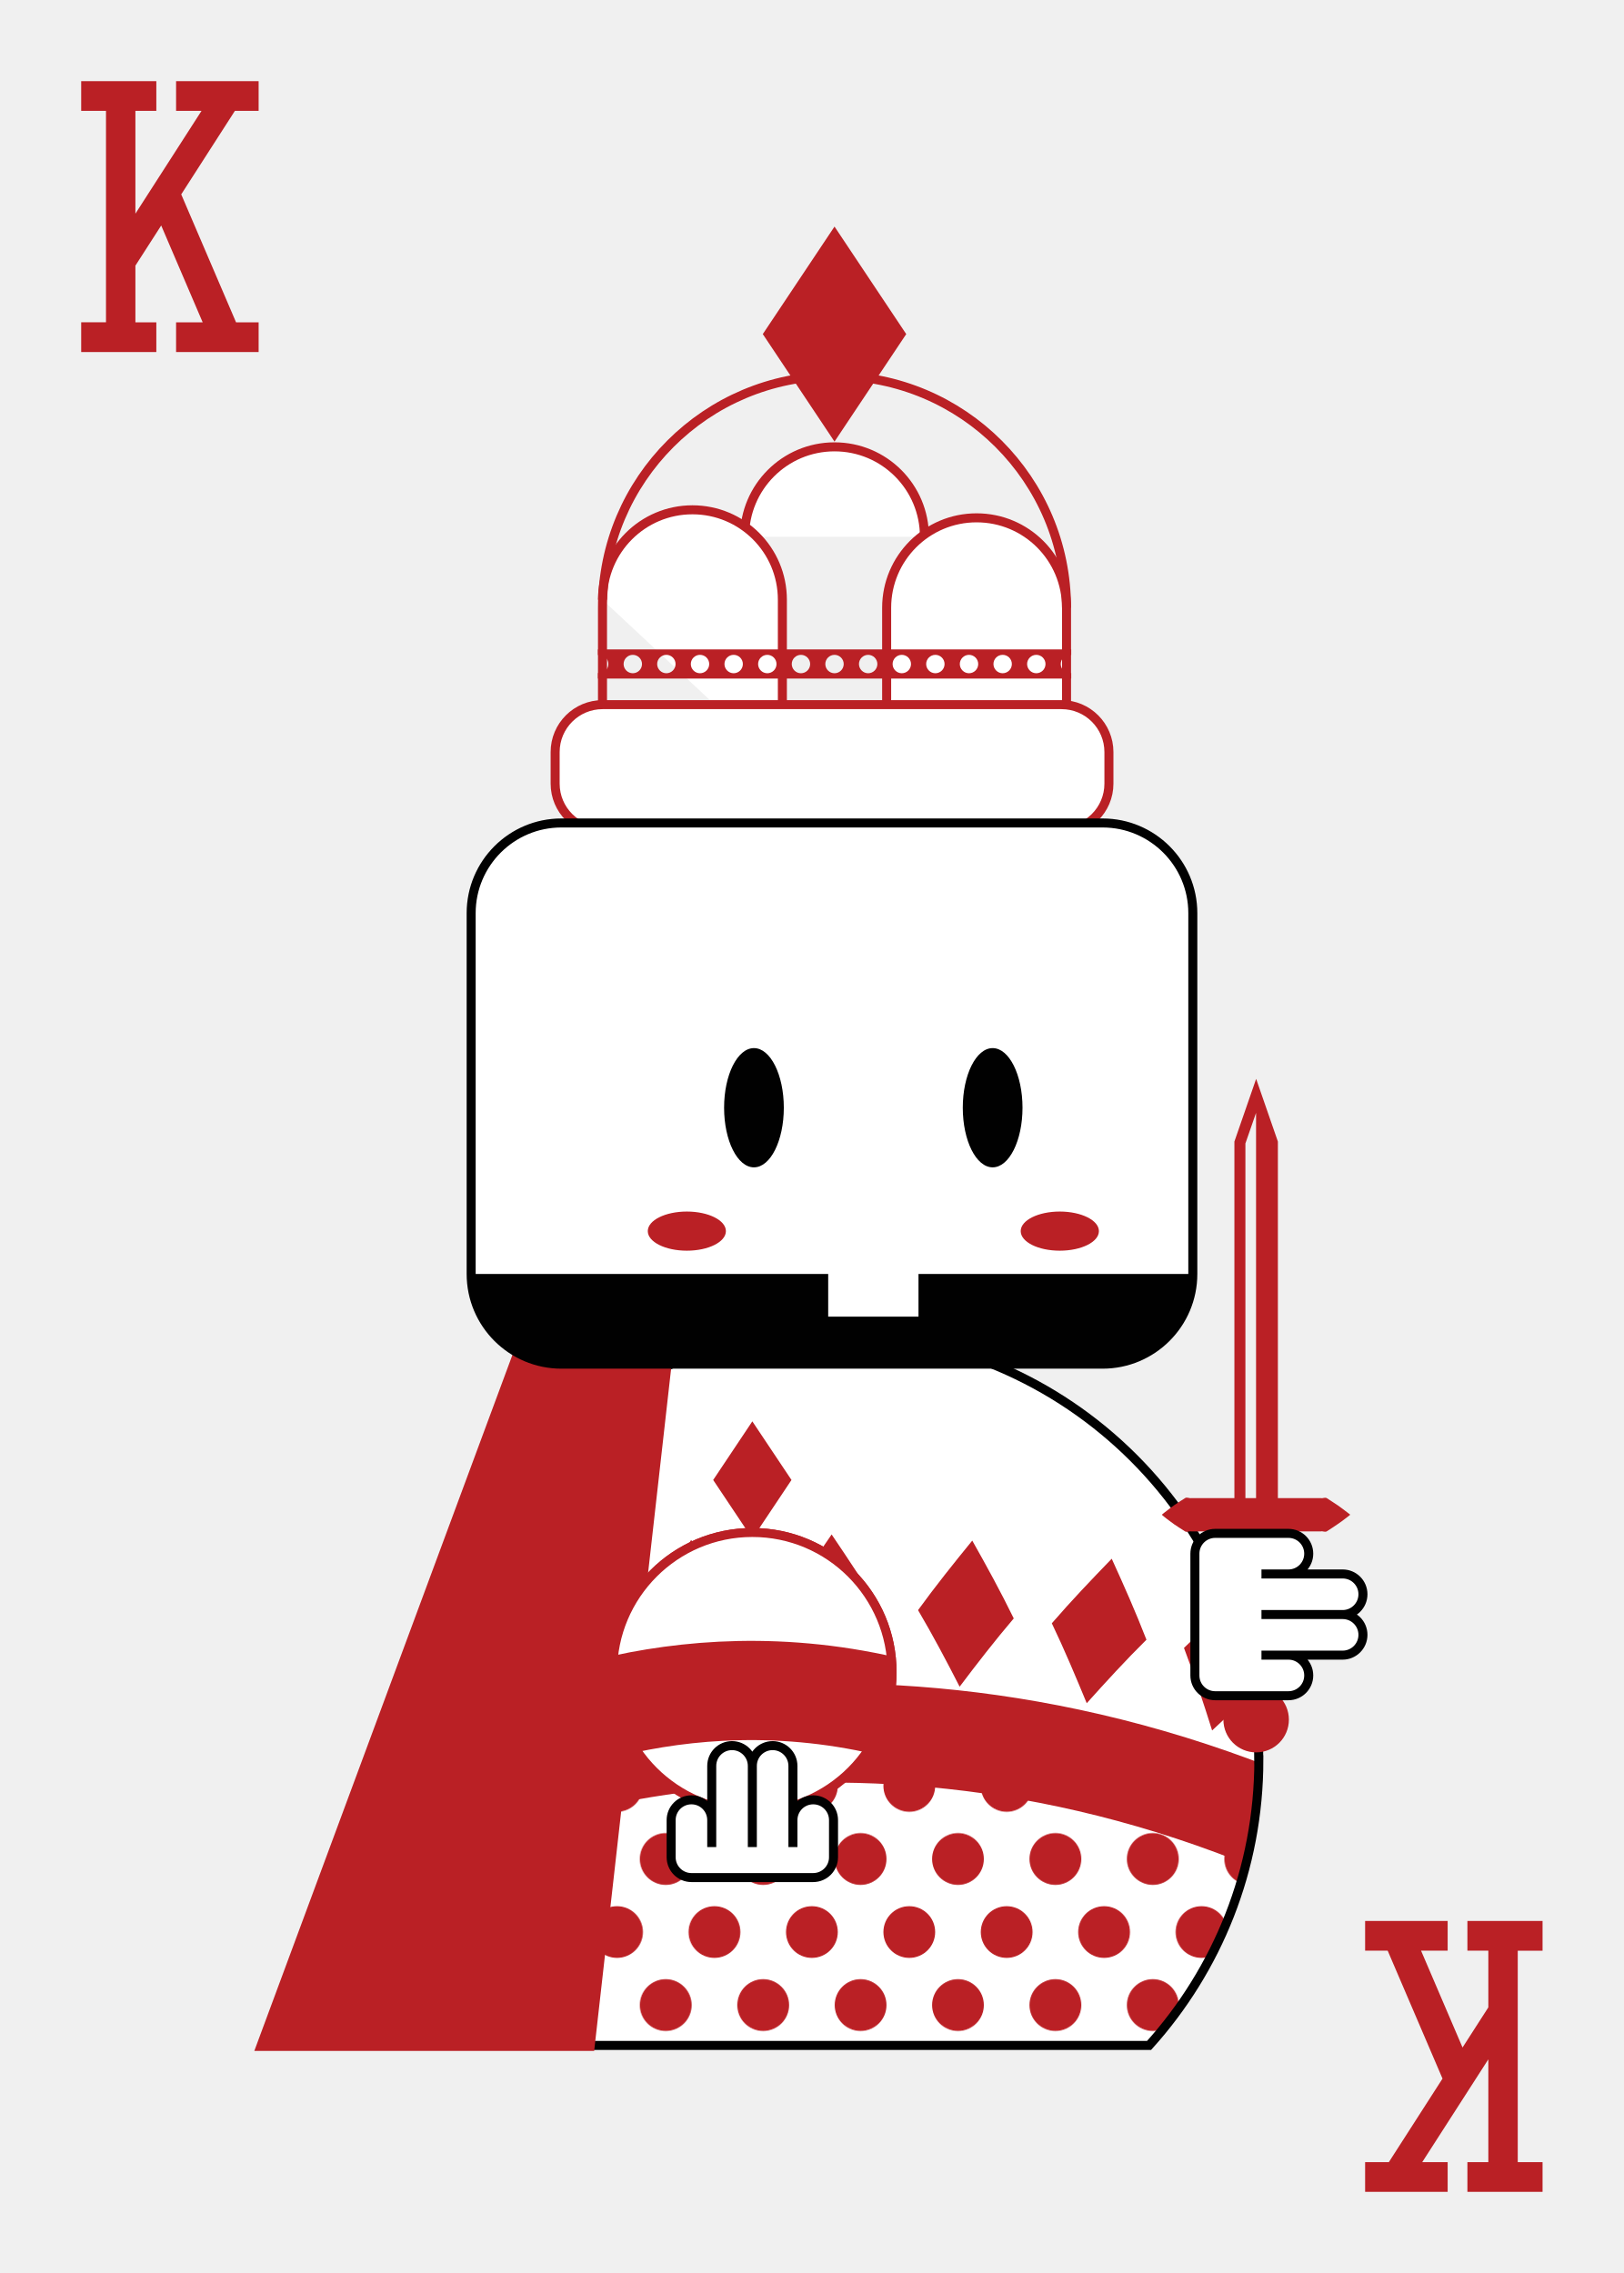
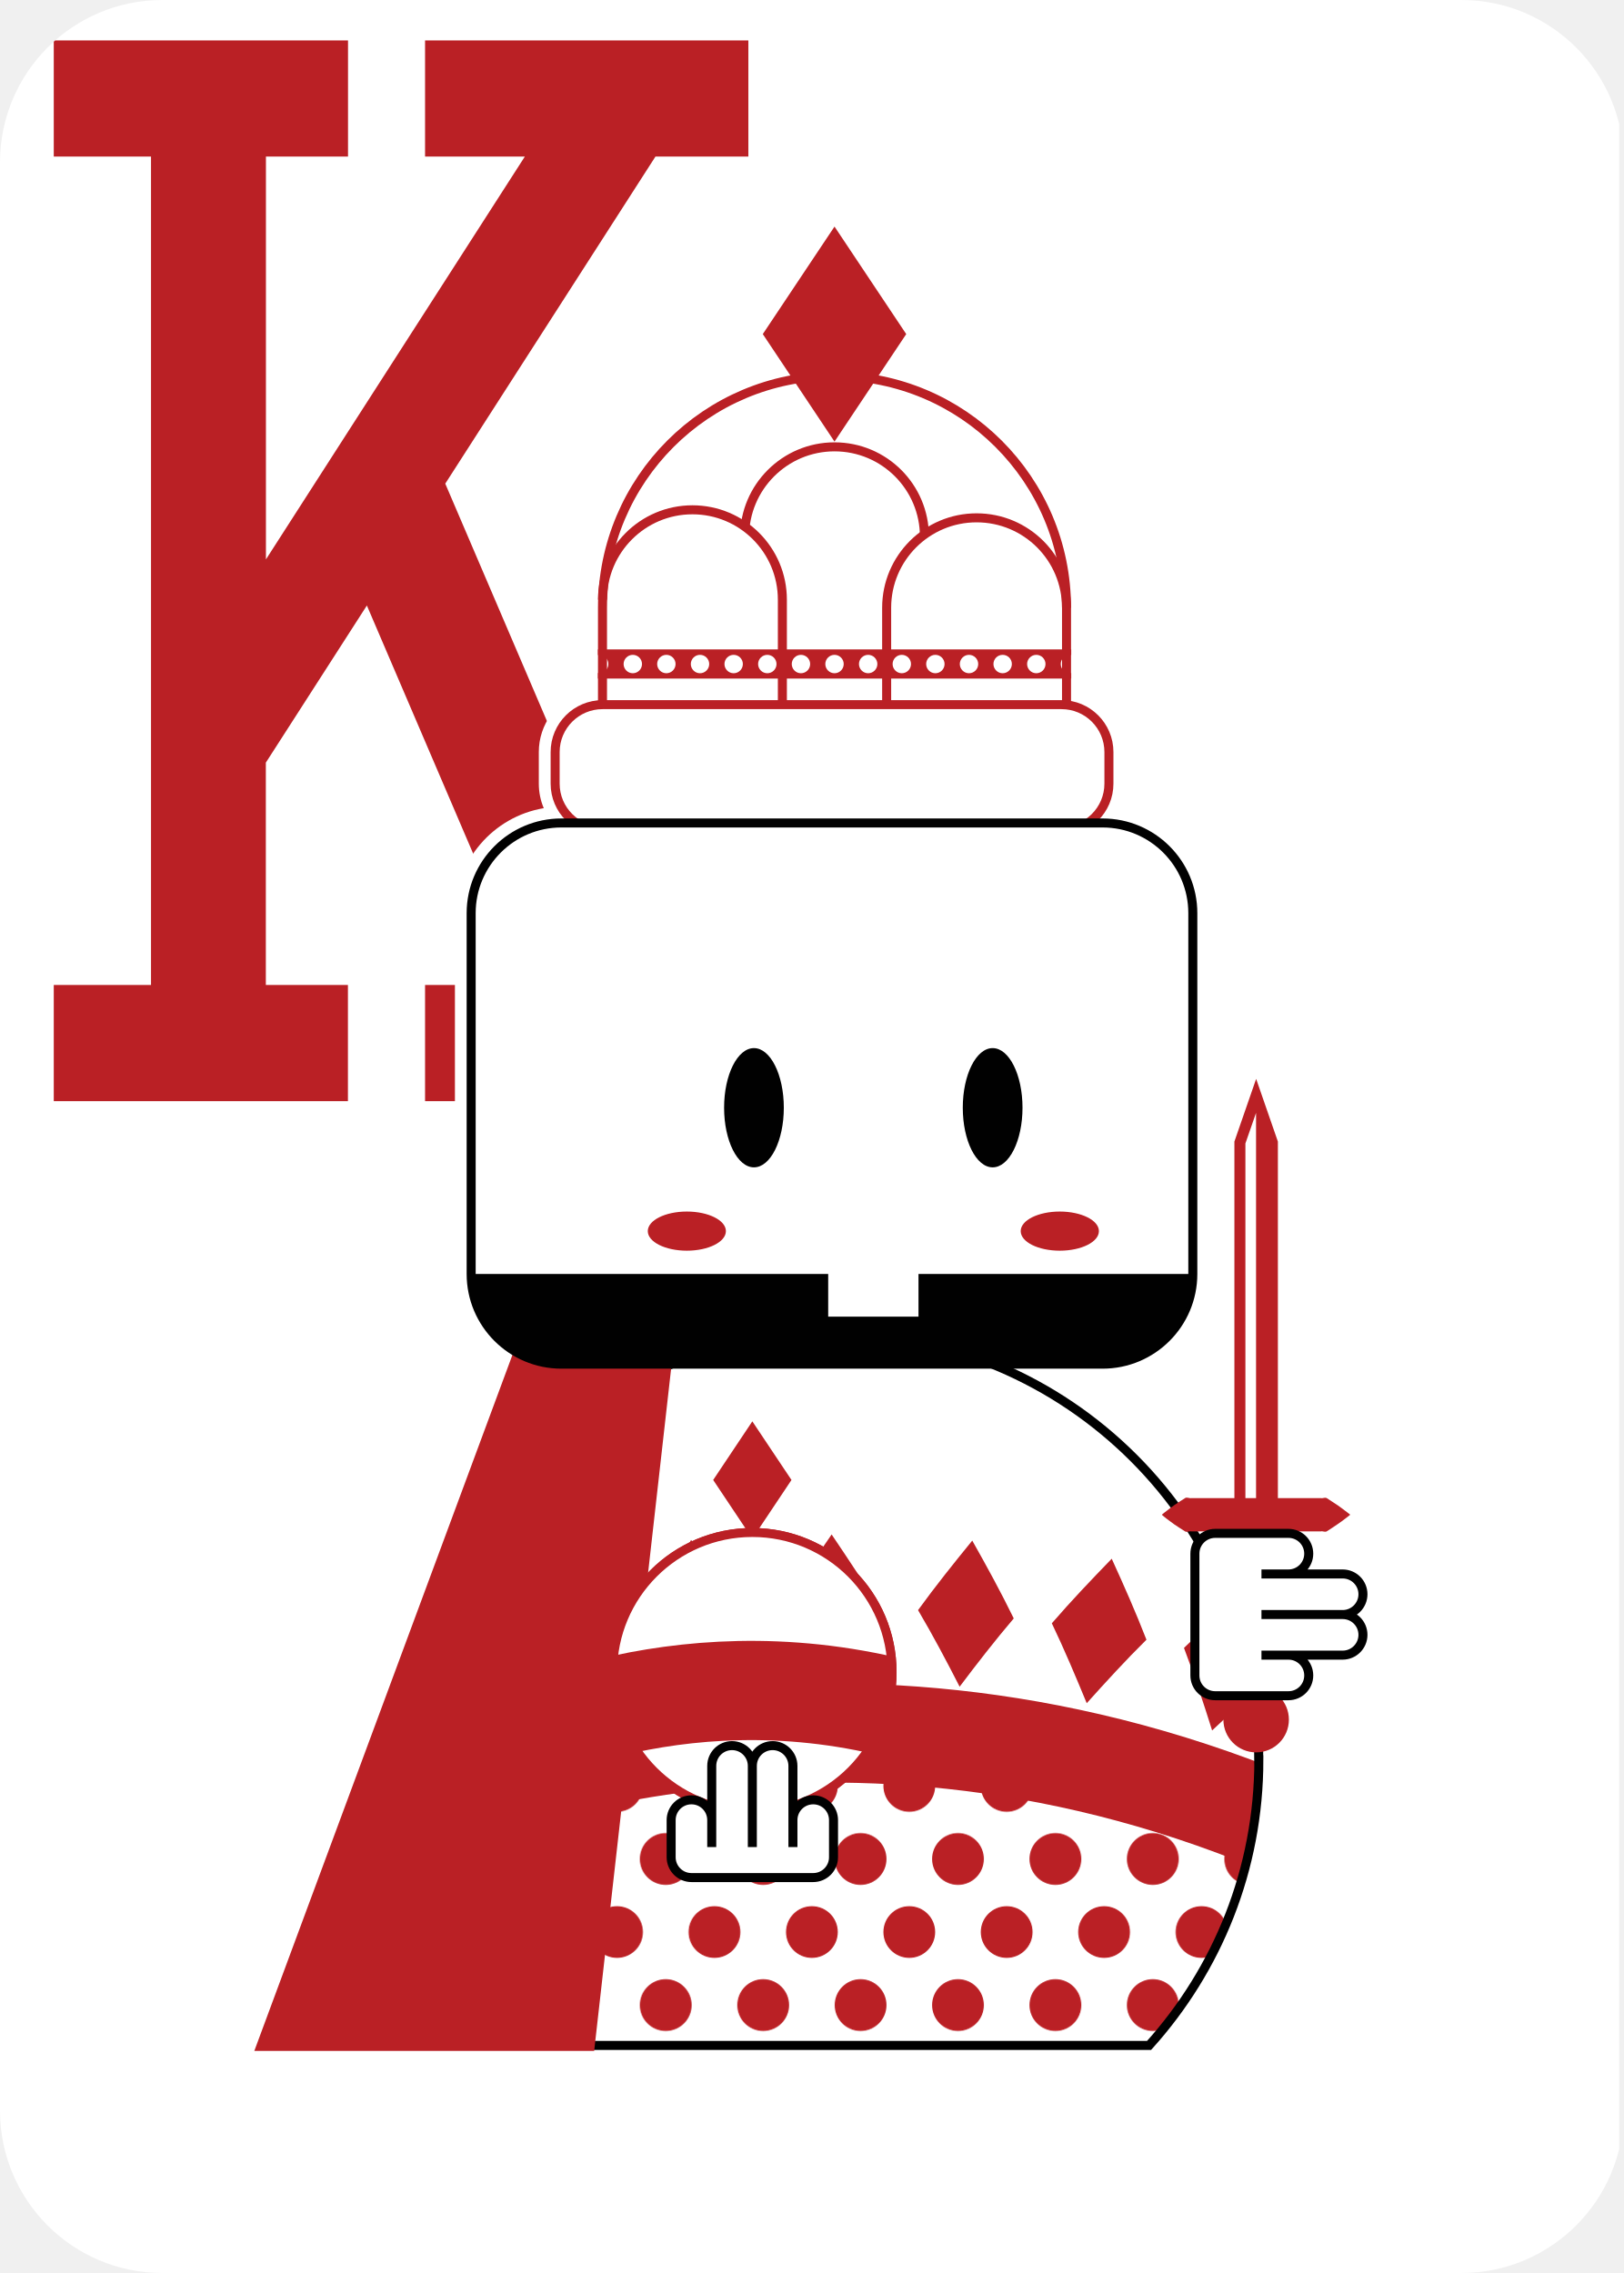
- <svg xmlns="http://www.w3.org/2000/svg" id="Layer_1" data-name="Layer 1" viewBox="0 0 180 252">
+ <svg xmlns="http://www.w3.org/2000/svg" id="a" data-name="Layer 1" width="2.5in" height="3.5in" viewBox="0 0 180 252">
  <defs>
-     <style>
-       .cls-1, .cls-2, .cls-3, .cls-4 {
-         fill: none;
-       }
- 
-       .cls-2, .cls-5, .cls-6, .cls-7, .cls-3, .cls-4, .cls-8, .cls-9 {
-         stroke-miterlimit: 10;
-       }
- 
-       .cls-2, .cls-6, .cls-8 {
-         stroke: #010101;
-       }
- 
-       .cls-10 {
-         fill: #010101;
-       }
- 
-       .cls-5 {
-         fill: url(#New_Pattern_Swatch_1_copy);
-       }
- 
-       .cls-5, .cls-7, .cls-3, .cls-4, .cls-9 {
-         stroke: #ba2025;
-       }
- 
-       .cls-5, .cls-3 {
-         stroke-width: 11px;
-       }
- 
-       .cls-6, .cls-7, .cls-11, .cls-8 {
-         fill: #fff;
-       }
- 
-       .cls-12 {
-         clip-path: url(#clippath-1);
-       }
- 
-       .cls-8 {
-         stroke-linecap: round;
-       }
- 
-       .cls-13, .cls-9 {
-         fill: #ba2025;
-       }
- 
-       .cls-14 {
-         clip-path: url(#clippath);
-       }
-     </style>
-     <clipPath id="clippath">
-       <path class="cls-6" d="M139.54,195.1c0-26.13-21.19-47.32-47.31-47.32s-47.31,21.19-47.31,47.32c0,12.18,4.61,23.29,12.17,31.67h70.29c7.56-8.39,12.17-19.49,12.17-31.67Z" />
+     <clipPath id="b">
+       <rect width="180" height="252" rx="18" ry="18" style="fill: none;" />
    </clipPath>
-     <pattern id="New_Pattern_Swatch_1_copy" data-name="New Pattern Swatch 1 copy" x="0" y="0" width="10.8" height="16.2" patternTransform="translate(-234 -612)" patternUnits="userSpaceOnUse" viewBox="0 0 10.8 16.2">
+     <clipPath id="c">
+       <path d="M139.54,195.1c0-26.13-21.19-47.32-47.31-47.32s-47.31,21.19-47.31,47.32c0,12.18,4.61,23.29,12.17,31.67h70.29c7.56-8.39,12.17-19.49,12.17-31.67Z" style="fill: #fff; stroke: #010101; stroke-miterlimit: 10;" />
+     </clipPath>
+     <pattern id="d" data-name="New Pattern Swatch 1 copy" x="0" y="0" width="10.8" height="16.2" patternTransform="translate(-234 -612)" patternUnits="userSpaceOnUse" viewBox="0 0 10.8 16.2">
      <g>
-         <rect class="cls-1" y="0" width="10.8" height="16.2" />
-         <circle class="cls-13" cx="10.8" cy="16.2" r="2.87" />
-         <circle class="cls-13" cx="0" cy="16.2" r="2.87" />
-         <circle class="cls-13" cx="5.4" cy="8.1" r="2.87" />
-         <circle class="cls-13" cx="10.8" cy="0" r="2.87" />
-         <circle class="cls-13" cx="0" cy="0" r="2.87" />
+         <rect y="0" width="10.8" height="16.2" style="fill: none;" />
+         <circle cx="10.8" cy="16.2" r="2.87" style="fill: #ba2025;" />
+         <circle cx="0" cy="16.2" r="2.87" style="fill: #ba2025;" />
+         <circle cx="5.4" cy="8.1" r="2.87" style="fill: #ba2025;" />
+         <circle cx="10.8" cy="0" r="2.87" style="fill: #ba2025;" />
+         <circle cx="0" cy="0" r="2.87" style="fill: #ba2025;" />
      </g>
    </pattern>
-     <clipPath id="clippath-1">
-       <path class="cls-7" d="M83.4,169.9c8.56,0,15.49,6.94,15.49,15.49s-6.94,15.49-15.49,15.49-15.49-6.94-15.49-15.49,6.94-15.49,15.49-15.49Z" />
+     <clipPath id="e">
+       <path d="M83.4,169.9c8.56,0,15.49,6.94,15.49,15.49s-6.94,15.49-15.49,15.49-15.49-6.94-15.49-15.49,6.94-15.49,15.49-15.49Z" style="fill: #fff; stroke: #ba2025; stroke-miterlimit: 10;" />
    </clipPath>
  </defs>
-   <g>
+   <g style="clip-path: url(#b);">
+     <rect x="-.51" width="180" height="252" style="fill: #fff;" />
+     <path d="M5.96,109.2h10.78V17.36H5.96V4.48h32.62v12.88h-9.1v44.66l28.7-44.66h-11.06V4.48h35.84v12.88h-10.3l-23.3,36.26,23.8,55.58h9.8v12.88h-35.84v-12.88h11.57l-18.02-42.07-11.2,17.42v24.65h9.1v12.88H5.96v-12.88Z" style="fill: #ba2025;" />
+     <path d="M26.32,228.68l28.91-77.94c-2.99-2.21-4.8-5.72-4.8-9.5v-40c0-5.84,4.27-10.71,9.85-11.64-.36-.85-.55-1.77-.55-2.72v-3.5c0-3.08,1.99-5.71,4.75-6.67v-6.5h.52v-2.81c0-.19,0-.38,0-.58v-.32c0-.58.04-1.16.12-1.72,1.02-11.28,9.04-20.78,19.86-23.85l-2.58-3.87,10.11-15.16,10.11,15.16-2.58,3.87c11.73,3.31,19.99,14.05,19.99,26.48v2.81h.52v6.72c2.49,1.11,4.18,3.59,4.18,6.45v3.5c0,.95-.19,1.87-.55,2.72,5.58.93,9.85,5.8,9.85,11.64v40c0,6.51-5.29,11.8-11.8,11.8h-4.63c4.96,2.99,9.36,6.85,13.01,11.41.29-.14.62-.22.95-.22.19,0,.36.02.47.05h3.01v-38.02l4.21-12.14,4.21,12.14v38.02h3.01c.12-.02.27-.04.44-.04.44,0,.86.13,1.22.38l.6.38c.4.25.77.51,1.07.73.68.5,1.04.81,1.04.81l1.62,1.37-1.61,1.38-1.17-1.36,1.16,1.37s-.39.33-.99.77l-.09.07c-.3.21-.65.47-1.05.71,0,0-.41.27-.59.38-.36.24-.77.37-1.21.37-.03,0-.05,0-.08,0,.03.21.05.43.05.65,0,.15,0,.3-.02.45h1.98c2.24,0,4.05,1.82,4.05,4.05,0,.83-.25,1.61-.68,2.25.43.64.68,1.42.68,2.25,0,2.24-1.82,4.05-4.05,4.05h-1.98c.02.15.02.3.02.45,0,1.63-.96,3.03-2.35,3.68.09.4.14.81.14,1.22,0,2.23-1.37,4.18-3.33,5.01-.13,11.97-4.61,23.43-12.63,32.33l-.54.59h-61.14v.11H26.32ZM100.48,57.71c-.83-3.63-4.12-6.37-7.96-6.37s-7.12,2.66-7.96,6.33l.05.04h15.88Z" style="fill: #fff;" />
    <g>
-       <path class="cls-7" d="M82.54,59.51c0-5.5,4.46-9.97,9.97-9.97s9.97,4.46,9.97,9.97" />
-       <path class="cls-7" d="M66.79,66.49c0-5.5,4.46-9.97,9.97-9.97s9.97,4.46,9.97,9.97v18.63" />
-       <path class="cls-7" d="M98.29,85.12v-17.74c0-5.5,4.46-9.97,9.97-9.97s9.97,4.46,9.97,9.97v17.74" />
-       <path class="cls-4" d="M118.23,67.39c0-14.2-11.51-25.72-25.72-25.72s-25.72,11.51-25.72,25.72v17.74" />
-     </g>
-     <g>
-       <path class="cls-11" d="M139.54,195.1c0-26.13-21.19-47.32-47.31-47.32s-47.31,21.19-47.31,47.32c0,12.18,4.61,23.29,12.17,31.67h70.29c7.56-8.39,12.17-19.49,12.17-31.67Z" />
-       <g class="cls-14">
+       <g>
+         <path d="M82.54,59.51c0-5.5,4.46-9.97,9.97-9.97s9.97,4.46,9.97,9.97" style="fill: #fff; stroke: #ba2025; stroke-miterlimit: 10;" />
+         <path d="M66.79,66.49c0-5.5,4.46-9.97,9.97-9.97s9.97,4.46,9.97,9.97v18.63" style="fill: #fff; stroke: #ba2025; stroke-miterlimit: 10;" />
+         <path d="M98.29,85.12v-17.74c0-5.5,4.46-9.97,9.97-9.97s9.97,4.46,9.97,9.97v17.74" style="fill: #fff; stroke: #ba2025; stroke-miterlimit: 10;" />
+         <path d="M118.23,67.39c0-14.2-11.51-25.72-25.72-25.72s-25.72,11.51-25.72,25.72v17.74" style="fill: none; stroke: #ba2025; stroke-miterlimit: 10;" />
+       </g>
+       <g>
+         <path d="M139.54,195.1c0-26.13-21.19-47.32-47.31-47.32s-47.31,21.19-47.31,47.32c0,12.18,4.61,23.29,12.17,31.67h70.29c7.56-8.39,12.17-19.49,12.17-31.67Z" style="fill: #fff;" />
+         <g style="clip-path: url(#c);">
+           <g>
+             <path d="M14.98,195.83c.36-3.21.85-6.46,1.44-9.7,2.83,1.68,5.58,3.46,8.25,5.28-.6,3.19-1.13,6.35-1.52,9.52-2.65-1.78-5.36-3.48-8.17-5.1Z" style="fill: #ba2025;" />
+             <path d="M28.63,189.85c.69-3.17,1.48-6.33,2.35-9.5,2.63,1.92,5.22,3.98,7.71,6.01-.88,3.14-1.7,6.21-2.4,9.35-2.49-2.01-5.04-3.97-7.66-5.87Z" style="fill: #ba2025;" />
+             <path d="M42.77,185.14c.96-3.11,2.02-6.15,3.14-9.27,2.46,2.16,4.87,4.41,7.18,6.64-1.14,3.06-2.2,6.06-3.18,9.11-2.3-2.18-4.7-4.39-7.14-6.49Z" style="fill: #ba2025;" />
+             <path d="M57.27,181.65c1.21-3.03,2.51-5.98,3.89-8.97,2.27,2.34,4.48,4.77,6.61,7.21-1.39,2.92-2.7,5.84-3.92,8.82-2.12-2.38-4.32-4.78-6.58-7.06Z" style="fill: #ba2025;" />
+             <path d="M71.99,179.36c1.46-2.87,3-5.78,4.62-8.63,2.08,2.57,4.07,5.15,5.99,7.74-1.63,2.83-3.17,5.65-4.64,8.46-1.91-2.56-3.9-5.05-5.97-7.57Z" style="fill: #ba2025;" />
+             <path d="M86.86,178.32c.85-1.38,1.72-2.76,2.6-4.15.89-1.36,1.8-2.7,2.73-4.05,1.85,2.74,3.63,5.4,5.31,8.2-1.86,2.62-3.64,5.37-5.34,8.06-.84-1.36-1.71-2.73-2.6-4.08-.89-1.33-1.79-2.65-2.72-3.98Z" style="fill: #ba2025;" />
+             <path d="M101.77,178.51c1.93-2.66,3.93-5.16,6.01-7.71,1.62,2.87,3.16,5.68,4.6,8.63-2.07,2.43-4.08,5.02-6,7.57-1.45-2.84-2.98-5.73-4.61-8.49Z" style="fill: #ba2025;" />
+             <path d="M116.6,179.97c2.15-2.49,4.35-4.79,6.64-7.16,1.37,3,2.66,5.92,3.85,8.98-2.27,2.24-4.49,4.67-6.62,7.04-1.21-2.93-2.49-5.98-3.87-8.86Z" style="fill: #ba2025;" />
+             <path d="M131.25,182.7c2.35-2.3,4.74-4.43,7.22-6.58,1.11,3.11,2.15,6.14,3.09,9.25-2.46,2.09-4.87,4.3-7.19,6.48-.96-3.05-1.98-6.16-3.12-9.15Z" style="fill: #ba2025;" />
+             <path d="M145.63,186.64c2.51-2.05,5.11-4.1,7.74-5.99.85,3.19,1.62,6.35,2.32,9.49-2.64,1.92-5.2,3.88-7.69,5.85-.69-3.17-1.49-6.24-2.37-9.35Z" style="fill: #ba2025;" />
+             <path d="M159.64,191.73c2.66-1.82,5.39-3.62,8.19-5.39.6,3.23,1.1,6.49,1.55,9.69-2.77,1.7-5.46,3.39-8.11,5.19-.48-3.13-1.02-6.3-1.63-9.49Z" style="fill: #ba2025;" />
+           </g>
+           <path d="M38.23,203.96v38.34h108v-38.14c-50.92-23.29-94.3-6.75-108-.2Z" style="fill: url(#d); stroke: #ba2025; stroke-miterlimit: 10; stroke-width: 11px;" />
+         </g>
+         <path d="M139.54,195.1c0-26.13-21.19-47.32-47.31-47.32s-47.31,21.19-47.31,47.32c0,12.18,4.61,23.29,12.17,31.67h70.29c7.56-8.39,12.17-19.49,12.17-31.67Z" style="fill: none; stroke: #010101; stroke-miterlimit: 10;" />
+       </g>
+       <polygon points="60.57 141.5 28.91 226.88 65.42 226.88 74.27 148.41 60.57 141.5" style="fill: #ba2025; stroke: #ba2025; stroke-miterlimit: 10;" />
+       <path d="M122.93,86.88c0,2.91-2.36,5.26-5.26,5.26h-50.87c-2.9,0-5.26-2.35-5.26-5.26v-3.5c0-2.91,2.36-5.26,5.26-5.26h50.87c2.91,0,5.26,2.36,5.26,5.26v3.5h0Z" style="fill: #fff; stroke: #ba2025; stroke-miterlimit: 10;" />
+       <polygon points="84.56 37.04 92.51 25.12 100.46 37.04 92.51 48.96 84.56 37.04" style="fill: #ba2025;" />
+       <path d="M117.59,73.62c0-.56.46-1.02,1.02-1.02.05,0,.09.02.14.03v-.63h-52.47v.63s.09-.03.14-.03c.56,0,1.02.46,1.02,1.02s-.46,1.02-1.02,1.02c-.05,0-.09-.02-.14-.03v.62h52.47v-.62s-.09.03-.14.03c-.56,0-1.02-.46-1.02-1.02ZM70.15,74.64c-.56,0-1.02-.46-1.02-1.02s.46-1.02,1.02-1.02,1.02.46,1.02,1.02-.46,1.02-1.02,1.02ZM73.87,74.64c-.56,0-1.02-.46-1.02-1.02s.46-1.02,1.02-1.02,1.02.46,1.02,1.02c0,.56-.46,1.02-1.02,1.02ZM77.6,74.64c-.56,0-1.02-.46-1.02-1.02s.46-1.02,1.02-1.02,1.02.46,1.02,1.02c0,.56-.46,1.02-1.02,1.02ZM81.33,74.64c-.56,0-1.02-.46-1.02-1.02s.46-1.02,1.02-1.02,1.02.46,1.02,1.02-.46,1.02-1.02,1.02ZM85.06,74.64c-.56,0-1.02-.46-1.02-1.02s.46-1.02,1.02-1.02,1.02.46,1.02,1.02-.46,1.02-1.02,1.02ZM88.79,74.64c-.56,0-1.02-.46-1.02-1.02s.46-1.02,1.02-1.02,1.02.46,1.02,1.02c0,.56-.46,1.02-1.02,1.02ZM92.51,74.64c-.56,0-1.02-.46-1.02-1.02s.46-1.02,1.02-1.02,1.02.46,1.02,1.02-.46,1.02-1.02,1.02ZM96.24,74.64c-.56,0-1.02-.46-1.02-1.02s.46-1.02,1.02-1.02,1.02.46,1.02,1.02c0,.56-.46,1.02-1.02,1.02ZM99.97,74.64c-.56,0-1.02-.46-1.02-1.02s.46-1.02,1.02-1.02,1.02.46,1.02,1.02-.46,1.02-1.02,1.02ZM103.69,74.64c-.56,0-1.02-.46-1.02-1.02s.46-1.02,1.02-1.02,1.02.46,1.02,1.02-.46,1.02-1.02,1.02ZM107.42,74.64c-.56,0-1.02-.46-1.02-1.02s.46-1.02,1.02-1.02,1.02.46,1.02,1.02c0,.56-.46,1.02-1.02,1.02ZM111.15,74.64c-.56,0-1.02-.46-1.02-1.02s.45-1.02,1.02-1.02,1.02.46,1.02,1.02-.46,1.02-1.02,1.02ZM114.88,74.64c-.56,0-1.02-.46-1.02-1.02s.46-1.02,1.02-1.02,1.02.46,1.02,1.02-.46,1.02-1.02,1.02Z" style="fill: #ba2025;" />
+       <g>
+         <circle cx="83.4" cy="185.4" r="15.49" style="fill: #fff; stroke: #ba2025; stroke-miterlimit: 10;" />
+         <polygon points="79.06 164.08 83.4 157.58 87.74 164.08 83.4 170.58 79.06 164.08" style="fill: #ba2025;" />
        <g>
-           <path class="cls-13" d="M14.98,195.83c.36-3.21.85-6.46,1.44-9.7,2.83,1.68,5.58,3.46,8.25,5.28-.6,3.19-1.13,6.35-1.52,9.52-2.65-1.78-5.36-3.48-8.17-5.1Z" />
-           <path class="cls-13" d="M28.63,189.85c.69-3.17,1.48-6.33,2.35-9.5,2.63,1.92,5.22,3.98,7.71,6.01-.88,3.14-1.7,6.21-2.4,9.35-2.49-2.01-5.04-3.97-7.66-5.87Z" />
-           <path class="cls-13" d="M42.77,185.14c.96-3.11,2.02-6.15,3.14-9.27,2.46,2.16,4.87,4.41,7.18,6.64-1.14,3.06-2.2,6.06-3.18,9.11-2.3-2.18-4.7-4.39-7.14-6.49Z" />
-           <path class="cls-13" d="M57.27,181.65c1.21-3.03,2.51-5.98,3.89-8.97,2.27,2.34,4.48,4.77,6.61,7.21-1.39,2.92-2.7,5.84-3.92,8.82-2.12-2.38-4.32-4.78-6.58-7.06Z" />
-           <path class="cls-13" d="M71.99,179.36c1.46-2.87,3-5.78,4.62-8.63,2.08,2.57,4.07,5.15,5.99,7.74-1.63,2.83-3.17,5.65-4.64,8.46-1.91-2.56-3.9-5.05-5.97-7.57Z" />
-           <path class="cls-13" d="M86.86,178.32c.85-1.38,1.72-2.76,2.6-4.15.89-1.36,1.8-2.7,2.73-4.05,1.85,2.74,3.63,5.4,5.31,8.2-1.86,2.62-3.64,5.37-5.34,8.06-.84-1.36-1.71-2.73-2.6-4.08-.89-1.33-1.79-2.65-2.72-3.98Z" />
-           <path class="cls-13" d="M101.77,178.51c1.93-2.66,3.93-5.16,6.01-7.71,1.62,2.87,3.16,5.68,4.6,8.63-2.07,2.43-4.08,5.02-6,7.57-1.45-2.84-2.98-5.73-4.61-8.49Z" />
-           <path class="cls-13" d="M116.6,179.97c2.15-2.49,4.35-4.79,6.64-7.16,1.37,3,2.66,5.92,3.85,8.98-2.27,2.24-4.49,4.67-6.62,7.04-1.21-2.93-2.49-5.98-3.87-8.86Z" />
-           <path class="cls-13" d="M131.25,182.7c2.35-2.3,4.74-4.43,7.22-6.58,1.11,3.11,2.15,6.14,3.09,9.25-2.46,2.09-4.87,4.3-7.19,6.48-.96-3.05-1.98-6.16-3.12-9.15Z" />
-           <path class="cls-13" d="M145.63,186.64c2.51-2.05,5.11-4.1,7.74-5.99.85,3.19,1.62,6.35,2.32,9.49-2.64,1.92-5.2,3.88-7.69,5.85-.69-3.17-1.49-6.24-2.37-9.35Z" />
-           <path class="cls-13" d="M159.64,191.73c2.66-1.82,5.39-3.62,8.19-5.39.6,3.23,1.1,6.49,1.55,9.69-2.77,1.7-5.46,3.39-8.11,5.19-.48-3.13-1.02-6.3-1.63-9.49Z" />
+           <path d="M83.4,169.9c8.56,0,15.49,6.94,15.49,15.49s-6.94,15.49-15.49,15.49-15.49-6.94-15.49-15.49,6.94-15.49,15.49-15.49Z" style="fill: #fff;" />
+           <g style="clip-path: url(#e);">
+             <path d="M111.45,193.67c-26.45-12.1-48.99-3.51-56.1-.1" style="fill: none; stroke: #ba2025; stroke-miterlimit: 10; stroke-width: 11px;" />
+           </g>
+           <path d="M83.4,169.9c8.56,0,15.49,6.94,15.49,15.49s-6.94,15.49-15.49,15.49-15.49-6.94-15.49-15.49,6.94-15.49,15.49-15.49Z" style="fill: none; stroke: #ba2025; stroke-miterlimit: 10;" />
        </g>
-         <path class="cls-5" d="M38.23,203.96v38.34h108v-38.14c-50.92-23.29-94.3-6.75-108-.2Z" />
+         <path d="M74.4,201.79c0-1.24,1-2.25,2.25-2.25s2.25,1.01,2.25,2.25v2.99-9c0-1.25,1.01-2.25,2.25-2.25s2.25,1.01,2.25,2.25v9-9c0-1.25,1.01-2.25,2.25-2.25s2.25,1.01,2.25,2.25v9-2.99c0-1.24,1-2.25,2.25-2.25s2.25,1.01,2.25,2.25v4.12h0c0,1.24-1.01,2.25-2.25,2.25h-13.5c-1.24,0-2.25-1.01-2.25-2.25h0v-4.12Z" style="fill: #fff; stroke: #010101; stroke-linecap: round; stroke-miterlimit: 10;" />
      </g>
-       <path class="cls-2" d="M139.54,195.1c0-26.13-21.19-47.32-47.31-47.32s-47.31,21.19-47.31,47.32c0,12.18,4.61,23.29,12.17,31.67h70.29c7.56-8.39,12.17-19.49,12.17-31.67Z" />
-     </g>
-     <polygon class="cls-9" points="60.57 141.5 28.91 226.88 65.42 226.88 74.27 148.41 60.57 141.5" />
-     <path class="cls-7" d="M122.93,86.88c0,2.91-2.36,5.26-5.26,5.26h-50.87c-2.9,0-5.26-2.35-5.26-5.26v-3.5c0-2.91,2.36-5.26,5.26-5.26h50.87c2.91,0,5.26,2.36,5.26,5.26v3.5h0Z" />
-     <polygon class="cls-13" points="84.56 37.04 92.51 25.12 100.46 37.04 92.51 48.96 84.56 37.04" />
-     <path class="cls-13" d="M117.59,73.62c0-.56.46-1.02,1.02-1.02.05,0,.09.02.14.03v-.63h-52.47v.63s.09-.03.14-.03c.56,0,1.02.46,1.02,1.02s-.46,1.02-1.02,1.02c-.05,0-.09-.02-.14-.03v.62h52.47v-.62s-.09.03-.14.03c-.56,0-1.02-.46-1.02-1.02ZM70.15,74.64c-.56,0-1.02-.46-1.02-1.02s.46-1.02,1.02-1.02,1.02.46,1.02,1.02-.46,1.02-1.02,1.02ZM73.87,74.64c-.56,0-1.02-.46-1.02-1.02s.46-1.02,1.02-1.02,1.02.46,1.02,1.02c0,.56-.46,1.02-1.02,1.02ZM77.6,74.64c-.56,0-1.02-.46-1.02-1.02s.46-1.02,1.02-1.02,1.02.46,1.02,1.02c0,.56-.46,1.02-1.02,1.02ZM81.33,74.64c-.56,0-1.02-.46-1.02-1.02s.46-1.02,1.02-1.02,1.02.46,1.02,1.02-.46,1.02-1.02,1.02ZM85.06,74.64c-.56,0-1.02-.46-1.02-1.02s.46-1.02,1.02-1.02,1.02.46,1.02,1.02-.46,1.02-1.02,1.02ZM88.79,74.64c-.56,0-1.02-.46-1.02-1.02s.46-1.02,1.02-1.02,1.02.46,1.02,1.02c0,.56-.46,1.02-1.02,1.02ZM92.51,74.64c-.56,0-1.02-.46-1.02-1.02s.46-1.02,1.02-1.02,1.02.46,1.02,1.02-.46,1.02-1.02,1.02ZM96.24,74.64c-.56,0-1.02-.46-1.02-1.02s.46-1.02,1.02-1.02,1.02.46,1.02,1.02c0,.56-.46,1.02-1.02,1.02ZM99.97,74.64c-.56,0-1.02-.46-1.02-1.02s.46-1.02,1.02-1.02,1.02.46,1.02,1.02-.46,1.02-1.02,1.02ZM103.69,74.64c-.56,0-1.02-.46-1.02-1.02s.46-1.02,1.02-1.02,1.02.46,1.02,1.02-.46,1.02-1.02,1.02ZM107.42,74.64c-.56,0-1.02-.46-1.02-1.02s.46-1.02,1.02-1.02,1.02.46,1.02,1.02c0,.56-.46,1.02-1.02,1.02ZM111.15,74.64c-.56,0-1.02-.46-1.02-1.02s.45-1.02,1.02-1.02,1.02.46,1.02,1.02-.46,1.02-1.02,1.02ZM114.88,74.64c-.56,0-1.02-.46-1.02-1.02s.46-1.02,1.02-1.02,1.02.46,1.02,1.02-.46,1.02-1.02,1.02Z" />
-     <g>
-       <circle class="cls-7" cx="83.4" cy="185.4" r="15.49" />
-       <polygon class="cls-13" points="79.06 164.08 83.4 157.58 87.74 164.08 83.4 170.58 79.06 164.08" />
      <g>
-         <path class="cls-11" d="M83.4,169.9c8.56,0,15.49,6.94,15.49,15.49s-6.94,15.49-15.49,15.49-15.49-6.94-15.49-15.49,6.94-15.49,15.49-15.49Z" />
-         <g class="cls-12">
-           <path class="cls-3" d="M111.45,193.67c-26.45-12.1-48.99-3.51-56.1-.1" />
+         <path d="M139.25,187.02c2,0,3.63,1.62,3.63,3.63s-1.62,3.63-3.63,3.63-3.63-1.62-3.63-3.63,1.62-3.63,3.63-3.63Z" style="fill: #ba2025;" />
+         <path d="M141.66,190.86h-4.82v-64.3l2.41-6.95,2.41,6.95v64.3ZM139.25,123.35l-1.19,3.42v62.87h1.18v-66.29Z" style="fill: #ba2025;" />
+         <path d="M128.81,167.92s.33-.29.9-.71c.29-.21.63-.47,1.02-.71.2-.13.41-.26.64-.41.22-.14.46.05.7,0h14.35c.25.06.48-.14.7.03.22.14.44.28.63.41.4.25.75.5,1.03.71.57.42.9.69.9.69,0,0-.32.28-.9.7-.29.2-.64.46-1.03.71-.2.13-.41.27-.63.41-.23.17-.46-.03-.7.03h-14.35c-.24-.05-.48.13-.7,0-.23-.15-.44-.28-.64-.41-.4-.24-.74-.5-1.02-.71-.57-.41-.9-.71-.9-.71Z" style="fill: #ba2025;" />
+         <path d="M142.83,170c1.24,0,2.25,1,2.25,2.25s-1.01,2.25-2.25,2.25h-2.99,9c1.25,0,2.25,1.01,2.25,2.25s-1.01,2.25-2.25,2.25h-9,9c1.25,0,2.25,1.01,2.25,2.25s-1.01,2.25-2.25,2.25h-9,2.99c1.24,0,2.25,1,2.25,2.25s-1.01,2.25-2.25,2.25h-8.12c-1.24,0-2.25-1-2.25-2.25v-13.5c0-1.24,1.01-2.25,2.25-2.25h8.12Z" style="fill: #fff; stroke: #010101; stroke-linecap: round; stroke-miterlimit: 10;" />
+       </g>
+       <g>
+         <path d="M132.23,141.24c0,5.52-4.48,10-10,10h-60c-5.52,0-10-4.48-10-10v-40c0-5.52,4.48-10,10-10h60c5.52,0,10,4.48,10,10v40Z" style="fill: #fff; stroke: #010101; stroke-miterlimit: 10;" />
+         <g>
+           <g>
+             <path d="M83.58,116.2c1.83,0,3.31,2.96,3.31,6.61s-1.48,6.61-3.31,6.61-3.31-2.96-3.31-6.61,1.48-6.61,3.31-6.61Z" style="fill: #010101;" />
+             <path d="M110.04,116.2c1.83,0,3.31,2.96,3.31,6.61s-1.48,6.61-3.31,6.61-3.31-2.96-3.31-6.61,1.48-6.61,3.31-6.61Z" style="fill: #010101;" />
+           </g>
+           <g>
+             <path d="M76.14,134.32c2.39,0,4.33.97,4.33,2.17s-1.94,2.17-4.33,2.17-4.33-.97-4.33-2.17,1.94-2.17,4.33-2.17Z" style="fill: #ba2025;" />
+             <path d="M117.48,134.32c2.39,0,4.34.97,4.34,2.17s-1.94,2.17-4.34,2.17-4.33-.97-4.33-2.17,1.94-2.17,4.33-2.17Z" style="fill: #ba2025;" />
+           </g>
        </g>
-         <path class="cls-4" d="M83.4,169.9c8.56,0,15.49,6.94,15.49,15.49s-6.94,15.49-15.49,15.49-15.49-6.94-15.49-15.49,6.94-15.49,15.49-15.49Z" />
+         <path d="M101.82,141.24v4.73h-10.01v-4.73h-39.58c0,5.52,4.48,10,10,10h60c5.52,0,10-4.48,10-10h-30.41Z" style="fill: #010101;" />
      </g>
-       <path class="cls-8" d="M74.4,201.79c0-1.24,1-2.25,2.25-2.25s2.25,1.01,2.25,2.25v2.99-9c0-1.25,1.01-2.25,2.25-2.25s2.25,1.01,2.25,2.25v9-9c0-1.25,1.01-2.25,2.25-2.25s2.25,1.01,2.25,2.25v9-2.99c0-1.24,1-2.25,2.25-2.25s2.25,1.01,2.25,2.25v4.12h0c0,1.24-1.01,2.25-2.25,2.25h-13.5c-1.24,0-2.25-1.01-2.25-2.25h0v-4.12Z" />
-     </g>
-     <g>
-       <path class="cls-13" d="M139.25,187.02c2,0,3.63,1.62,3.63,3.63s-1.62,3.63-3.63,3.63-3.63-1.62-3.63-3.63,1.62-3.63,3.63-3.63Z" />
-       <path class="cls-13" d="M141.66,190.86h-4.82v-64.3l2.41-6.95,2.41,6.95v64.3ZM139.25,123.35l-1.19,3.42v62.87h1.18v-66.29Z" />
-       <path class="cls-13" d="M128.81,167.92s.33-.29.9-.71c.29-.21.63-.47,1.02-.71.2-.13.41-.26.64-.41.22-.14.46.05.7,0h14.35c.25.06.48-.14.7.03.22.14.44.28.63.41.4.25.75.5,1.03.71.57.42.9.69.9.69,0,0-.32.28-.9.7-.29.2-.64.46-1.03.71-.2.13-.41.27-.63.41-.23.17-.46-.03-.7.03h-14.35c-.24-.05-.48.13-.7,0-.23-.15-.44-.28-.64-.41-.4-.24-.74-.5-1.02-.71-.57-.41-.9-.71-.9-.71Z" />
-       <path class="cls-8" d="M142.83,170c1.24,0,2.25,1,2.25,2.25s-1.01,2.25-2.25,2.25h-2.99,9c1.25,0,2.25,1.01,2.25,2.25s-1.01,2.25-2.25,2.25h-9,9c1.25,0,2.25,1.01,2.25,2.25s-1.01,2.25-2.25,2.25h-9,2.99c1.24,0,2.25,1,2.25,2.25s-1.01,2.25-2.25,2.25h-8.12c-1.24,0-2.25-1-2.25-2.25v-13.5c0-1.24,1.01-2.25,2.25-2.25h8.12Z" />
-     </g>
-     <g>
-       <path class="cls-6" d="M132.23,141.24c0,5.52-4.48,10-10,10h-60c-5.52,0-10-4.48-10-10v-40c0-5.52,4.48-10,10-10h60c5.52,0,10,4.48,10,10v40Z" />
-       <g>
-         <g>
-           <path class="cls-10" d="M83.58,116.2c1.83,0,3.31,2.96,3.31,6.61s-1.48,6.61-3.31,6.61-3.31-2.96-3.31-6.61,1.48-6.61,3.31-6.61Z" />
-           <path class="cls-10" d="M110.04,116.2c1.83,0,3.31,2.96,3.31,6.61s-1.48,6.61-3.31,6.61-3.31-2.96-3.31-6.61,1.48-6.61,3.31-6.61Z" />
-         </g>
-         <g>
-           <path class="cls-13" d="M76.14,134.32c2.39,0,4.33.97,4.33,2.17s-1.94,2.17-4.33,2.17-4.33-.97-4.33-2.17,1.94-2.17,4.33-2.17Z" />
-           <path class="cls-13" d="M117.48,134.32c2.39,0,4.34.97,4.34,2.17s-1.94,2.17-4.34,2.17-4.33-.97-4.33-2.17,1.94-2.17,4.33-2.17Z" />
-         </g>
-       </g>
-       <path class="cls-10" d="M101.82,141.24v4.73h-10.01v-4.73h-39.58c0,5.52,4.48,10,10,10h60c5.52,0,10-4.48,10-10h-30.41Z" />
    </g>
  </g>
-   <g>
-     <path class="cls-13" d="M9,35.73h2.75V12.29h-2.75v-3.29h8.33v3.29h-2.32v11.4l7.33-11.4h-2.82v-3.29h9.15v3.29h-2.63l-5.95,9.26,6.08,14.19h2.5v3.29h-9.15v-3.29h2.95l-4.6-10.74-2.86,4.45v6.29h2.32v3.29h-8.33v-3.29Z" />
-     <path class="cls-13" d="M171,216.27h-2.75v23.44h2.75v3.29h-8.33v-3.29h2.32v-11.4l-7.33,11.4h2.82v3.29h-9.15v-3.29h2.63l5.95-9.26-6.08-14.19h-2.5v-3.29h9.15v3.29h-2.95l4.6,10.74,2.86-4.45v-6.29h-2.32v-3.29h8.33v3.29Z" />
-   </g>
</svg>
